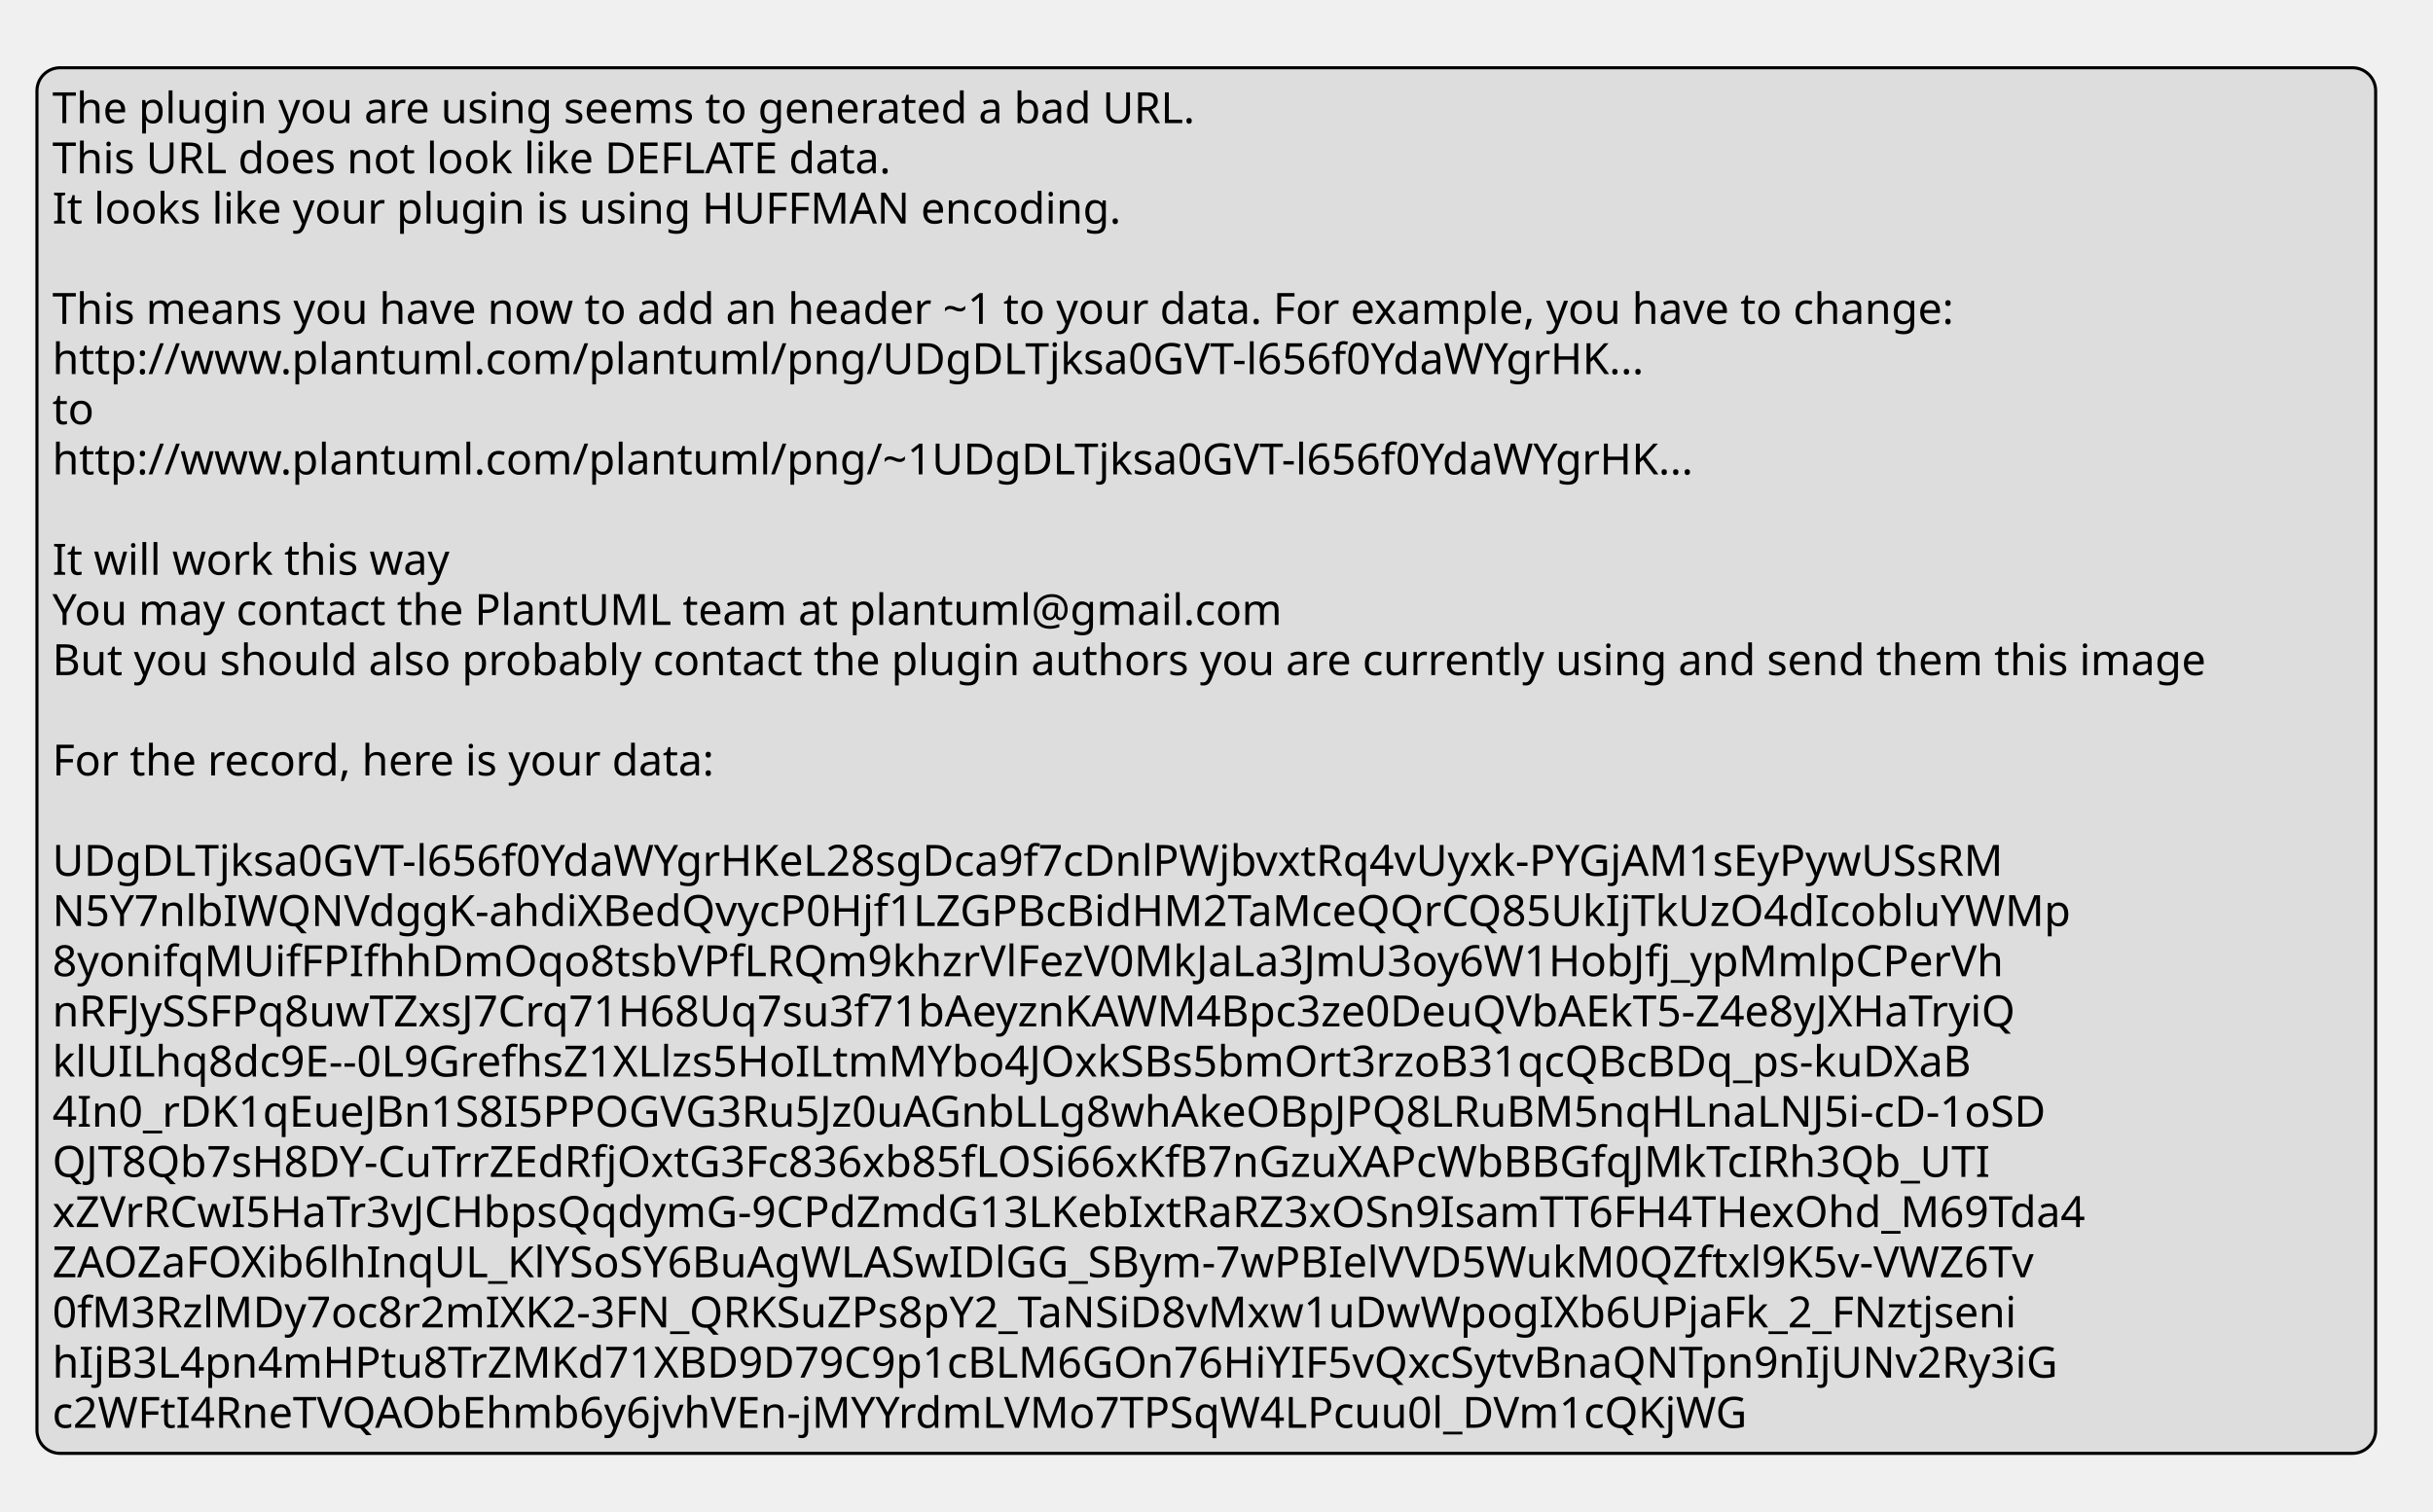
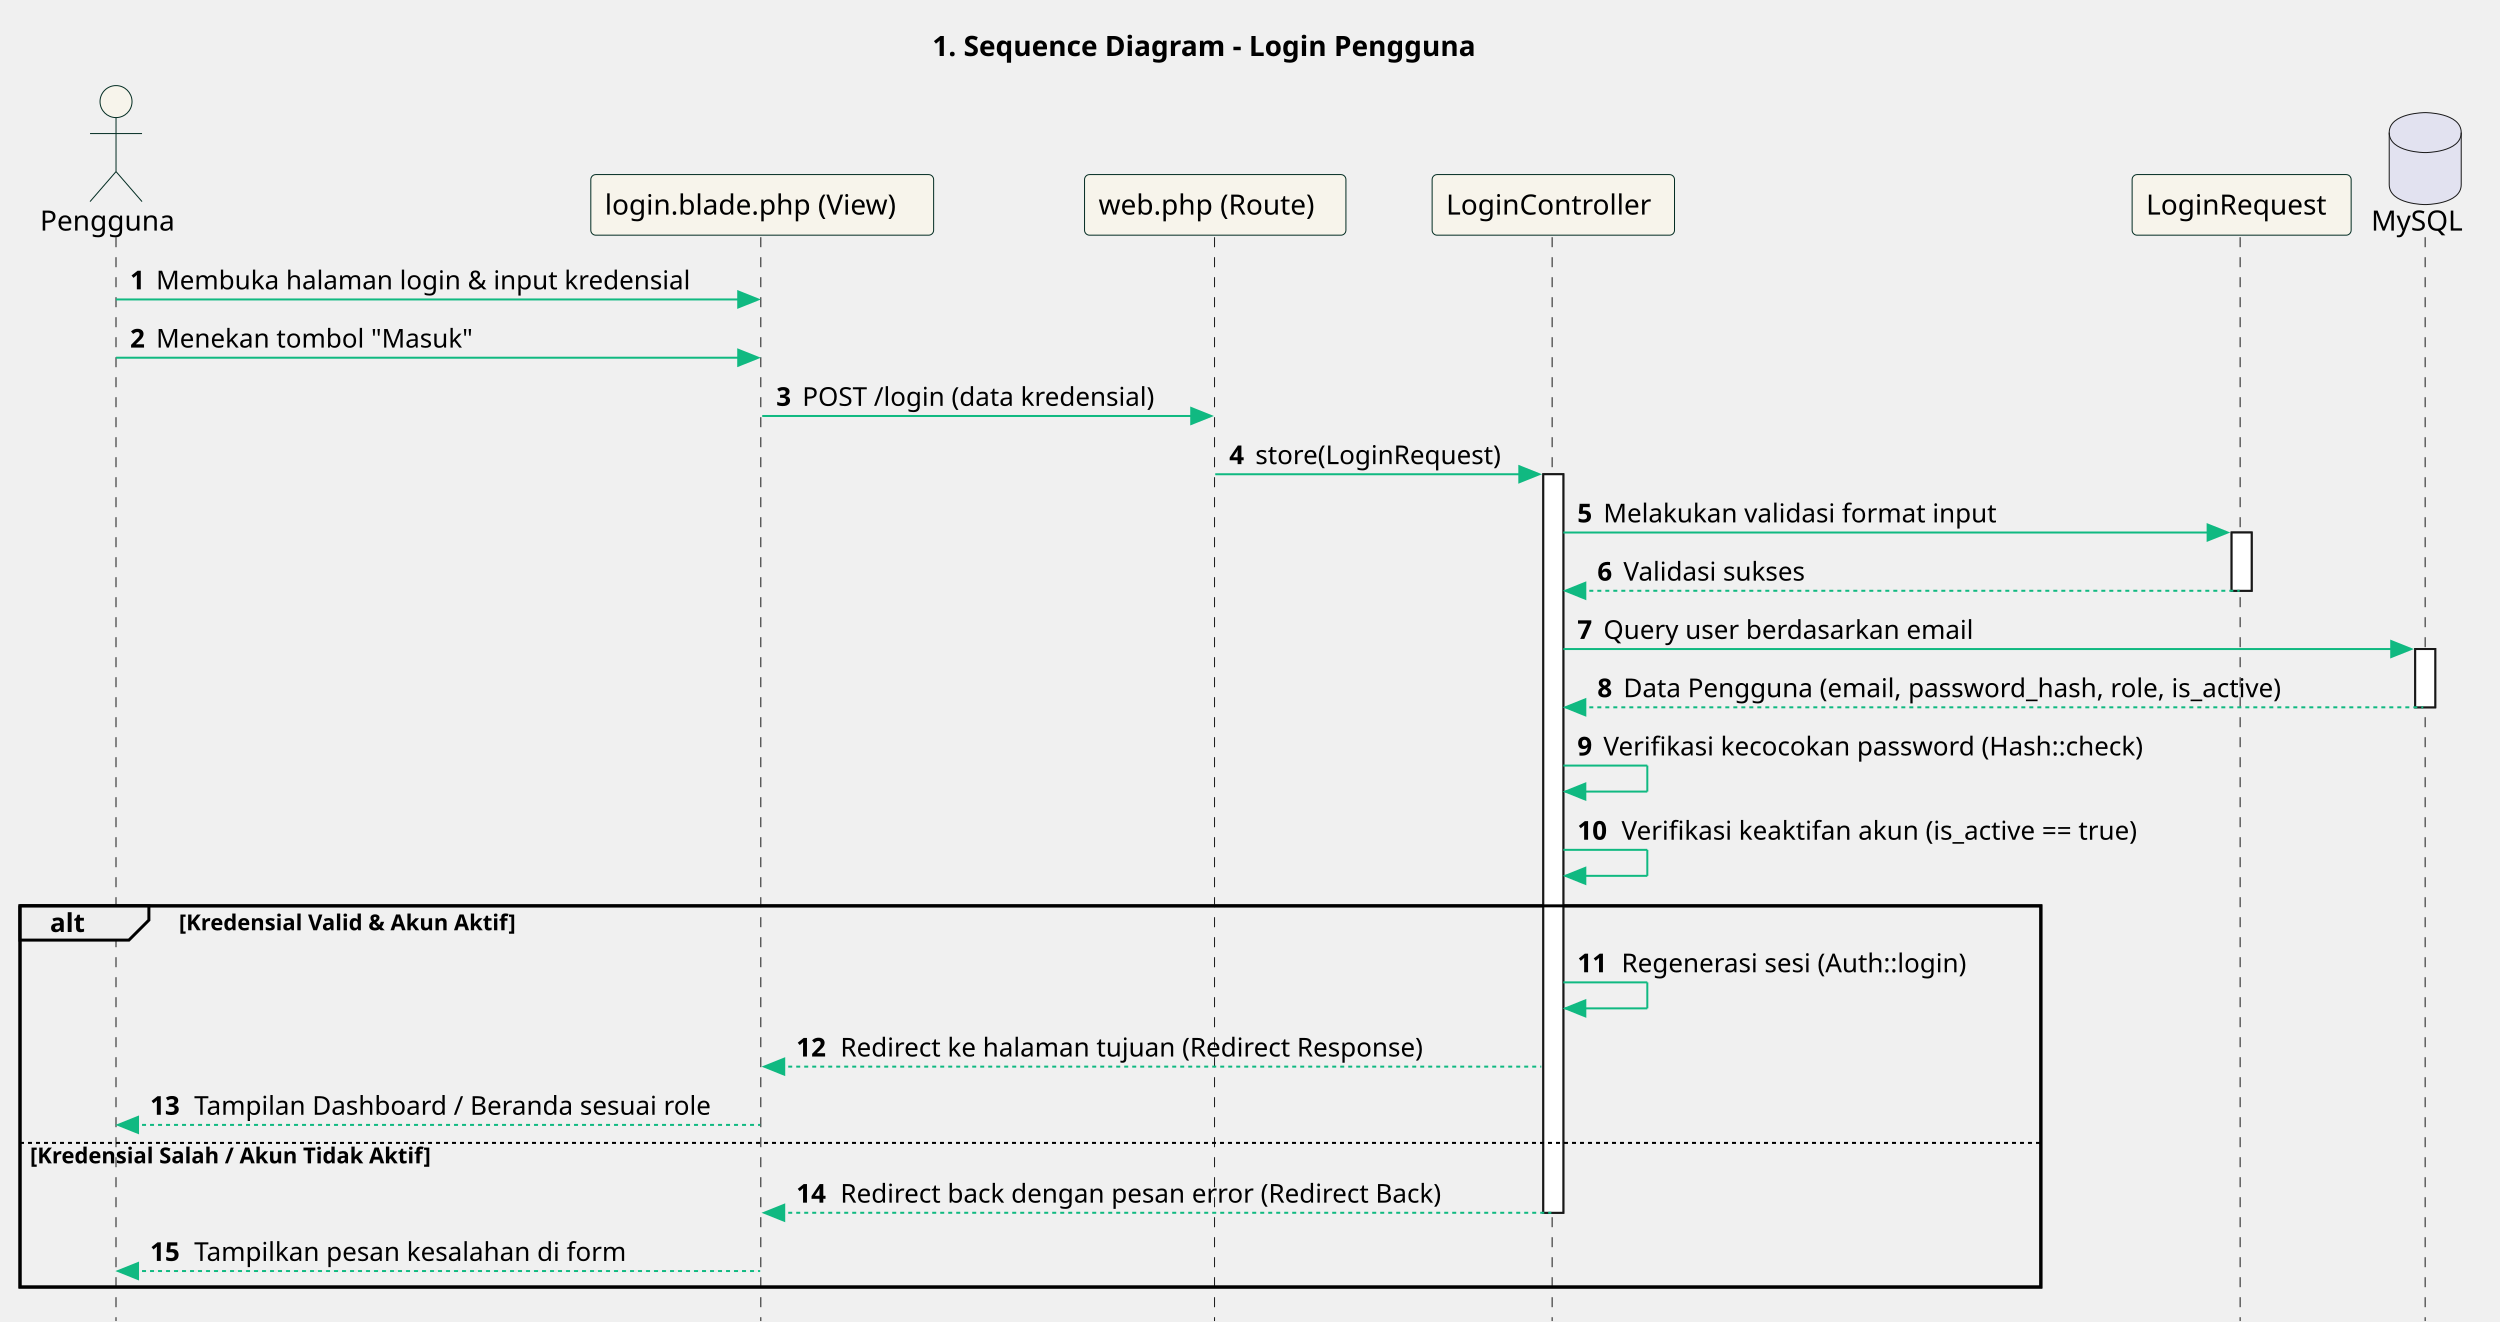
- <svg xmlns="http://www.w3.org/2000/svg" version="1.1" data-diagram-type="CLASS" style="width:790px;height:491px;background:#FFFFFF;" width="790px" height="491px" viewBox="0 0 790 491" zoomAndPan="magnify" preserveAspectRatio="none" contentStyleType="text/css">
+ <svg xmlns="http://www.w3.org/2000/svg" version="1.1" data-diagram-type="SEQUENCE" style="width:1250px;height:661px;background:#FFFFFF;" width="1250px" height="661px" viewBox="0 0 1250 661" zoomAndPan="magnify" preserveAspectRatio="none" contentStyleType="text/css">
  <defs />
  <g>
-     <g class="legend" data-source-line="1">
-       <rect x="12" y="22" width="759.376" height="450.016" fill="#DDDDDD" style="stroke:#000000;stroke-width:1;" rx="7.5" ry="7.5" />
-       <text x="17" y="39.995" fill="#000000" font-size="14" lengthAdjust="spacing" textLength="399.301" font-family="sans-serif">The plugin you are using seems to generated a bad URL.</text>
-       <text x="17" y="56.292" fill="#000000" font-size="14" lengthAdjust="spacing" textLength="295.887" font-family="sans-serif">This URL does not look like DEFLATE data.</text>
-       <text x="17" y="72.589" fill="#000000" font-size="14" lengthAdjust="spacing" textLength="367.664" font-family="sans-serif">It looks like your plugin is using HUFFMAN encoding.</text>
-       <text x="17" y="88.886" fill="#000000" font-size="14" lengthAdjust="spacing" textLength="4.45" font-family="sans-serif"> </text>
-       <text x="17" y="105.183" fill="#000000" font-size="14" lengthAdjust="spacing" textLength="671.706" font-family="sans-serif">This means you have now to add an header ~1 to your data. For example, you have to change:</text>
-       <text x="17" y="121.48" fill="#000000" font-size="14" lengthAdjust="spacing" textLength="549.486" font-family="sans-serif">http://www.plantuml.com/plantuml/png/UDgDLTjksa0GVT-l656f0YdaWYgrHK...</text>
-       <text x="17" y="137.776" fill="#000000" font-size="14" lengthAdjust="spacing" textLength="14.055" font-family="sans-serif">to</text>
-       <text x="17" y="154.073" fill="#000000" font-size="14" lengthAdjust="spacing" textLength="570.124" font-family="sans-serif">http://www.plantuml.com/plantuml/png/~1UDgDLTjksa0GVT-l656f0YdaWYgrHK...</text>
-       <text x="17" y="170.37" fill="#000000" font-size="14" lengthAdjust="spacing" textLength="4.45" font-family="sans-serif"> </text>
-       <text x="17" y="186.667" fill="#000000" font-size="14" lengthAdjust="spacing" textLength="138.277" font-family="sans-serif">It will work this way</text>
-       <text x="17" y="202.964" fill="#000000" font-size="14" lengthAdjust="spacing" textLength="428.148" font-family="sans-serif">You may contact the PlantUML team at plantuml@gmail.com</text>
-       <text x="17" y="219.261" fill="#000000" font-size="14" lengthAdjust="spacing" textLength="749.376" font-family="sans-serif">But you should also probably contact the plugin authors you are currently using and send them this image</text>
-       <text x="17" y="235.558" fill="#000000" font-size="14" lengthAdjust="spacing" textLength="4.45" font-family="sans-serif"> </text>
-       <text x="17" y="251.855" fill="#000000" font-size="14" lengthAdjust="spacing" textLength="232.545" font-family="sans-serif">For the record, here is your data:</text>
-       <text x="17" y="268.151" fill="#000000" font-size="14" lengthAdjust="spacing" textLength="4.45" font-family="sans-serif"> </text>
-       <text x="17" y="284.448" fill="#000000" font-size="14" lengthAdjust="spacing" textLength="682.548" font-family="sans-serif">UDgDLTjksa0GVT-l656f0YdaWYgrHKeL28sgDca9f7cDnlPWjbvxtRq4vUyxk-PYGjAM1sEyPywUSsRM</text>
-       <text x="17" y="300.745" fill="#000000" font-size="14" lengthAdjust="spacing" textLength="690.881" font-family="sans-serif">N5Y7nlbIWQNVdggK-ahdiXBedQvycP0Hjf1LZGPBcBidHM2TaMceQQrCQ85UkIjTkUzO4dIcobluYWMp</text>
-       <text x="17" y="317.042" fill="#000000" font-size="14" lengthAdjust="spacing" textLength="668.575" font-family="sans-serif">8yonifqMUifFPIfhhDmOqo8tsbVPfLRQm9khzrVlFezV0MkJaLa3JmU3oy6W1HobJfj_ypMmlpCPerVh</text>
-       <text x="17" y="333.339" fill="#000000" font-size="14" lengthAdjust="spacing" textLength="691.202" font-family="sans-serif">nRFJySSFPq8uwTZxsJ7Crq71H68Uq7su3f71bAeyznKAWM4Bpc3ze0DeuQVbAEkT5-Z4e8yJXHaTryiQ</text>
-       <text x="17" y="349.636" fill="#000000" font-size="14" lengthAdjust="spacing" textLength="664.638" font-family="sans-serif">klUILhq8dc9E--0L9GrefhsZ1XLlzs5HoILtmMYbo4JOxkSBs5bmOrt3rzoB31qcQBcBDq_ps-kuDXaB</text>
-       <text x="17" y="365.933" fill="#000000" font-size="14" lengthAdjust="spacing" textLength="686.513" font-family="sans-serif">4In0_rDK1qEueJBn1S8I5PPOGVG3Ru5Jz0uAGnbLLg8whAkeOBpJPQ8LRuBM5nqHLnaLNJ5i-cD-1oSD</text>
-       <text x="17" y="382.229" fill="#000000" font-size="14" lengthAdjust="spacing" textLength="674.256" font-family="sans-serif">QJT8Qb7sH8DY-CuTrrZEdRfjOxtG3Fc836xb85fLOSi66xKfB7nGzuXAPcWbBBGfqJMkTcIRh3Qb_UTI</text>
-       <text x="17" y="398.526" fill="#000000" font-size="14" lengthAdjust="spacing" textLength="709.311" font-family="sans-serif">xZVrRCwI5HaTr3vJCHbpsQqdymG-9CPdZmdG13LKebIxtRaRZ3xOSn9IsamTT6FH4THexOhd_M69Tda4</text>
-       <text x="17" y="414.823" fill="#000000" font-size="14" lengthAdjust="spacing" textLength="693.26" font-family="sans-serif">ZAOZaFOXib6lhInqUL_KlYSoSY6BuAgWLASwIDlGG_SBym-7wPBIelVVD5WukM0QZftxl9K5v-VWZ6Tv</text>
-       <text x="17" y="431.12" fill="#000000" font-size="14" lengthAdjust="spacing" textLength="681.892" font-family="sans-serif">0fM3RzlMDy7oc8r2mIXK2-3FN_QRKSuZPs8pY2_TaNSiD8vMxw1uDwWpogIXb6UPjaFk_2_FNztjseni</text>
-       <text x="17" y="447.417" fill="#000000" font-size="14" lengthAdjust="spacing" textLength="695.632" font-family="sans-serif">hIjB3L4pn4mHPtu8TrZMKd71XBD9D79C9p1cBLM6GOn76HiYIF5vQxcSytvBnaQNTpn9nIjUNv2Ry3iG</text>
-       <text x="17" y="463.714" fill="#000000" font-size="14" lengthAdjust="spacing" textLength="589.271" font-family="sans-serif">c2WFtI4RneTVQAObEhmb6y6jvhVEn-jMYYrdmLVMo7TPSqW4LPcuu0l_DVm1cQKjWG</text>
+     <g class="title" data-source-line="10">
+       <text x="466.141" y="27.995" fill="#000000" font-size="14" lengthAdjust="spacing" textLength="311.363" font-weight="700" font-family="'Plus Jakarta Sans'">1. Sequence Diagram - Login Pengguna</text>
+     </g>
+     <g>
+       <rect x="771.659" y="237.125" width="10" height="369.266" fill="#FFFFFF" style="stroke:#181818;stroke-width:1;" />
+     </g>
+     <g>
+       <rect x="1115.819" y="266.258" width="10" height="29.133" fill="#FFFFFF" style="stroke:#181818;stroke-width:1;" />
+     </g>
+     <g>
+       <rect x="1207.61" y="324.523" width="10" height="29.133" fill="#FFFFFF" style="stroke:#181818;stroke-width:1;" />
+     </g>
+     <rect x="10" y="452.922" width="1010.424" height="190.602" fill="none" style="stroke:#000000;stroke-width:1.5;" />
+     <g class="participant-lifeline" data-qualified-name="User" data-entity-uid="part1" id="part1-lifeline" data-source-line="12">
+       <g>
+         <rect x="54.014" y="118.594" width="8" height="541.93" fill="#000000" fill-opacity="0" />
+         <line x1="58" y1="118.594" x2="58" y2="660.523" style="stroke:#181818;stroke-width:0.5;stroke-dasharray:5,5;" />
+       </g>
+     </g>
+     <g class="participant-lifeline" data-qualified-name="Page" data-entity-uid="part2" id="part2-lifeline" data-source-line="13">
+       <g>
+         <rect x="377.11" y="118.594" width="8" height="541.93" fill="#000000" fill-opacity="0" />
+         <line x1="380.404" y1="118.594" x2="380.404" y2="660.523" style="stroke:#181818;stroke-width:0.5;stroke-dasharray:5,5;" />
+       </g>
+     </g>
+     <g class="participant-lifeline" data-qualified-name="Route" data-entity-uid="part3" id="part3-lifeline" data-source-line="14">
+       <g>
+         <rect x="603.614" y="118.594" width="8" height="541.93" fill="#000000" fill-opacity="0" />
+         <line x1="607.269" y1="118.594" x2="607.269" y2="660.523" style="stroke:#181818;stroke-width:0.5;stroke-dasharray:5,5;" />
+       </g>
+     </g>
+     <g class="participant-lifeline" data-qualified-name="Controller" data-entity-uid="part4" id="part4-lifeline" data-source-line="15">
+       <g>
+         <rect x="772.659" y="118.594" width="8" height="541.93" fill="#000000" fill-opacity="0" />
+         <line x1="776.065" y1="118.594" x2="776.065" y2="660.523" style="stroke:#181818;stroke-width:0.5;stroke-dasharray:5,5;" />
+       </g>
+     </g>
+     <g class="participant-lifeline" data-qualified-name="Request" data-entity-uid="part5" id="part5-lifeline" data-source-line="16">
+       <g>
+         <rect x="1116.819" y="118.594" width="8" height="541.93" fill="#000000" fill-opacity="0" />
+         <line x1="1120.063" y1="118.594" x2="1120.063" y2="660.523" style="stroke:#181818;stroke-width:0.5;stroke-dasharray:5,5;" />
+       </g>
+     </g>
+     <g class="participant-lifeline" data-qualified-name="DB" data-entity-uid="part6" id="part6-lifeline" data-source-line="17">
+       <g>
+         <rect x="1208.61" y="118.594" width="8" height="541.93" fill="#000000" fill-opacity="0" />
+         <line x1="1212.575" y1="118.594" x2="1212.575" y2="660.523" style="stroke:#181818;stroke-width:0.5;stroke-dasharray:5,5;" />
+       </g>
+     </g>
+     <g class="participant participant-head" data-qualified-name="User" data-entity-uid="part1" id="part1-head" data-source-line="12">
+       <text x="20" y="115.292" fill="#000000" font-size="14" lengthAdjust="spacing" textLength="70.027" font-family="'Plus Jakarta Sans'">Pengguna</text>
+       <ellipse cx="58.014" cy="50.797" rx="8" ry="8" fill="#F7F4EB" style="stroke:#022C22;stroke-width:0.5;" />
+       <path d="M58.014,58.797 L58.014,85.797 M45.014,66.797 L71.014,66.797 M58.014,85.797 L45.014,100.797 M58.014,85.797 L71.014,100.797" style="stroke:#022C22;stroke-width:0.5;" fill="none" />
+     </g>
+     <g class="participant participant-head" data-qualified-name="Page" data-entity-uid="part2" id="part2-head" data-source-line="13">
+       <rect x="295.404" y="87.297" width="171.411" height="30.297" fill="#F7F4EB" style="stroke:#022C22;stroke-width:0.5;" rx="2.5" ry="2.5" />
+       <text x="302.404" y="107.292" fill="#000000" font-size="14" lengthAdjust="spacing" textLength="157.411" font-family="'Plus Jakarta Sans'">login.blade.php (View)</text>
+     </g>
+     <g class="participant participant-head" data-qualified-name="Route" data-entity-uid="part3" id="part3-head" data-source-line="14">
+       <rect x="542.269" y="87.297" width="130.69" height="30.297" fill="#F7F4EB" style="stroke:#022C22;stroke-width:0.5;" rx="2.5" ry="2.5" />
+       <text x="549.269" y="107.292" fill="#000000" font-size="14" lengthAdjust="spacing" textLength="116.689" font-family="'Plus Jakarta Sans'">web.php (Route)</text>
+     </g>
+     <g class="participant participant-head" data-qualified-name="Controller" data-entity-uid="part4" id="part4-head" data-source-line="15">
+       <rect x="716.065" y="87.297" width="121.188" height="30.297" fill="#F7F4EB" style="stroke:#022C22;stroke-width:0.5;" rx="2.5" ry="2.5" />
+       <text x="723.065" y="107.292" fill="#000000" font-size="14" lengthAdjust="spacing" textLength="107.188" font-family="'Plus Jakarta Sans'">LoginController</text>
+     </g>
+     <g class="participant participant-head" data-qualified-name="Request" data-entity-uid="part5" id="part5-head" data-source-line="16">
+       <rect x="1066.063" y="87.297" width="109.512" height="30.297" fill="#F7F4EB" style="stroke:#022C22;stroke-width:0.5;" rx="2.5" ry="2.5" />
+       <text x="1073.063" y="107.292" fill="#000000" font-size="14" lengthAdjust="spacing" textLength="95.512" font-family="'Plus Jakarta Sans'">LoginRequest</text>
+     </g>
+     <g class="participant participant-head" data-qualified-name="DB" data-entity-uid="part6" id="part6-head" data-source-line="17">
+       <text x="1185.575" y="115.292" fill="#000000" font-size="14" lengthAdjust="spacing" textLength="48.07" font-family="'Plus Jakarta Sans'">MySQL</text>
+       <path d="M1194.61,66.297 C1194.61,56.297 1212.61,56.297 1212.61,56.297 C1212.61,56.297 1230.61,56.297 1230.61,66.297 L1230.61,92.297 C1230.61,102.297 1212.61,102.297 1212.61,102.297 C1212.61,102.297 1194.61,102.297 1194.61,92.297 L1194.61,66.297" style="stroke:#181818;stroke-width:0.5;" fill="#E2E2F0" />
+       <path d="M1194.61,66.297 C1194.61,76.297 1212.61,76.297 1212.61,76.297 C1212.61,76.297 1230.61,76.297 1230.61,66.297" style="stroke:#181818;stroke-width:0.5;" fill="none" />
+     </g>
+     <g>
+       <rect x="771.659" y="237.125" width="10" height="369.266" fill="#FFFFFF" style="stroke:#181818;stroke-width:1;" />
+     </g>
+     <g>
+       <rect x="1115.819" y="266.258" width="10" height="29.133" fill="#FFFFFF" style="stroke:#181818;stroke-width:1;" />
+     </g>
+     <g>
+       <rect x="1207.61" y="324.523" width="10" height="29.133" fill="#FFFFFF" style="stroke:#181818;stroke-width:1;" />
+     </g>
+     <g class="message" data-entity-1="part1" data-entity-2="part2" id="msg1" data-source-line="19">
+       <polygon points="369.11,145.727,379.11,149.727,369.11,153.727" fill="#10B981" style="stroke:#10B981;stroke-width:1;stroke-linejoin:miter;stroke-miterlimit:10;" />
+       <line x1="58.014" y1="149.727" x2="375.11" y2="149.727" style="stroke:#10B981;stroke-width:1;" />
+       <text x="65.014" y="144.661" fill="#000000" font-size="13" lengthAdjust="spacing" textLength="9.045" font-weight="700" font-family="'Plus Jakarta Sans'">1</text>
+       <text x="78.059" y="144.661" fill="#000000" font-size="13" lengthAdjust="spacing" textLength="283.747" font-family="'Plus Jakarta Sans'">Membuka halaman login &amp; input kredensial</text>
+     </g>
+     <g class="message" data-entity-1="part1" data-entity-2="part2" id="msg2" data-source-line="20">
+       <polygon points="369.11,174.859,379.11,178.859,369.11,182.859" fill="#10B981" style="stroke:#10B981;stroke-width:1;stroke-linejoin:miter;stroke-miterlimit:10;" />
+       <line x1="58.014" y1="178.859" x2="375.11" y2="178.859" style="stroke:#10B981;stroke-width:1;" />
+       <text x="65.014" y="173.793" fill="#000000" font-size="13" lengthAdjust="spacing" textLength="9.045" font-weight="700" font-family="'Plus Jakarta Sans'">2</text>
+       <text x="78.059" y="173.793" fill="#000000" font-size="13" lengthAdjust="spacing" textLength="166.664" font-family="'Plus Jakarta Sans'">Menekan tombol "Masuk"</text>
+     </g>
+     <g class="message" data-entity-1="part2" data-entity-2="part3" id="msg3" data-source-line="21">
+       <polygon points="595.614,203.992,605.614,207.992,595.614,211.992" fill="#10B981" style="stroke:#10B981;stroke-width:1;stroke-linejoin:miter;stroke-miterlimit:10;" />
+       <line x1="381.11" y1="207.992" x2="601.614" y2="207.992" style="stroke:#10B981;stroke-width:1;" />
+       <text x="388.11" y="202.926" fill="#000000" font-size="13" lengthAdjust="spacing" textLength="9.045" font-weight="700" font-family="'Plus Jakarta Sans'">3</text>
+       <text x="401.155" y="202.926" fill="#000000" font-size="13" lengthAdjust="spacing" textLength="189.458" font-family="'Plus Jakarta Sans'">POST /login (data kredensial)</text>
+     </g>
+     <g class="message" data-entity-1="part3" data-entity-2="part4" id="msg4" data-source-line="22">
+       <polygon points="759.659,233.125,769.659,237.125,759.659,241.125" fill="#10B981" style="stroke:#10B981;stroke-width:1;stroke-linejoin:miter;stroke-miterlimit:10;" />
+       <line x1="607.614" y1="237.125" x2="765.659" y2="237.125" style="stroke:#10B981;stroke-width:1;" />
+       <text x="614.614" y="232.059" fill="#000000" font-size="13" lengthAdjust="spacing" textLength="9.045" font-weight="700" font-family="'Plus Jakarta Sans'">4</text>
+       <text x="627.659" y="232.059" fill="#000000" font-size="13" lengthAdjust="spacing" textLength="132" font-family="'Plus Jakarta Sans'">store(LoginRequest)</text>
+     </g>
+     <g class="message" data-entity-1="part4" data-entity-2="part5" id="msg5" data-source-line="25">
+       <polygon points="1103.819,262.258,1113.819,266.258,1103.819,270.258" fill="#10B981" style="stroke:#10B981;stroke-width:1;stroke-linejoin:miter;stroke-miterlimit:10;" />
+       <line x1="781.659" y1="266.258" x2="1109.819" y2="266.258" style="stroke:#10B981;stroke-width:1;" />
+       <text x="788.659" y="261.192" fill="#000000" font-size="13" lengthAdjust="spacing" textLength="9.045" font-weight="700" font-family="'Plus Jakarta Sans'">5</text>
+       <text x="801.704" y="261.192" fill="#000000" font-size="13" lengthAdjust="spacing" textLength="209.219" font-family="'Plus Jakarta Sans'">Melakukan validasi format input</text>
+     </g>
+     <g class="message" data-entity-1="part5" data-entity-2="part4" id="msg6" data-source-line="27">
+       <polygon points="792.659,291.391,782.659,295.391,792.659,299.391" fill="#10B981" style="stroke:#10B981;stroke-width:1;stroke-linejoin:miter;stroke-miterlimit:10;" />
+       <line x1="786.659" y1="295.391" x2="1119.819" y2="295.391" style="stroke:#10B981;stroke-width:1;stroke-dasharray:2,2;" />
+       <text x="798.659" y="290.325" fill="#000000" font-size="13" lengthAdjust="spacing" textLength="9.045" font-weight="700" font-family="'Plus Jakarta Sans'">6</text>
+       <text x="811.704" y="290.325" fill="#000000" font-size="13" lengthAdjust="spacing" textLength="98.903" font-family="'Plus Jakarta Sans'">Validasi sukses</text>
+     </g>
+     <g class="message" data-entity-1="part4" data-entity-2="part6" id="msg7" data-source-line="30">
+       <polygon points="1195.61,320.523,1205.61,324.523,1195.61,328.523" fill="#10B981" style="stroke:#10B981;stroke-width:1;stroke-linejoin:miter;stroke-miterlimit:10;" />
+       <line x1="781.659" y1="324.523" x2="1201.61" y2="324.523" style="stroke:#10B981;stroke-width:1;" />
+       <text x="788.659" y="319.457" fill="#000000" font-size="13" lengthAdjust="spacing" textLength="9.045" font-weight="700" font-family="'Plus Jakarta Sans'">7</text>
+       <text x="801.704" y="319.457" fill="#000000" font-size="13" lengthAdjust="spacing" textLength="197.742" font-family="'Plus Jakarta Sans'">Query user berdasarkan email</text>
+     </g>
+     <g class="message" data-entity-1="part6" data-entity-2="part4" id="msg8" data-source-line="32">
+       <polygon points="792.659,349.656,782.659,353.656,792.659,357.656" fill="#10B981" style="stroke:#10B981;stroke-width:1;stroke-linejoin:miter;stroke-miterlimit:10;" />
+       <line x1="786.659" y1="353.656" x2="1211.61" y2="353.656" style="stroke:#10B981;stroke-width:1;stroke-dasharray:2,2;" />
+       <text x="798.659" y="348.59" fill="#000000" font-size="13" lengthAdjust="spacing" textLength="9.045" font-weight="700" font-family="'Plus Jakarta Sans'">8</text>
+       <text x="811.704" y="348.59" fill="#000000" font-size="13" lengthAdjust="spacing" textLength="356.091" font-family="'Plus Jakarta Sans'">Data Pengguna (email, password_hash, role, is_active)</text>
+     </g>
+     <g class="message" data-entity-1="part4" data-entity-2="part4" id="msg9" data-source-line="35">
+       <line x1="781.659" y1="382.789" x2="823.659" y2="382.789" style="stroke:#10B981;stroke-width:1;" />
+       <line x1="823.659" y1="382.789" x2="823.659" y2="395.789" style="stroke:#10B981;stroke-width:1;" />
+       <line x1="782.659" y1="395.789" x2="823.659" y2="395.789" style="stroke:#10B981;stroke-width:1;" />
+       <polygon points="792.659,391.789,782.659,395.789,792.659,399.789" fill="#10B981" style="stroke:#10B981;stroke-width:1;stroke-linejoin:miter;stroke-miterlimit:10;" />
+       <text x="788.659" y="377.723" fill="#000000" font-size="13" lengthAdjust="spacing" textLength="9.045" font-weight="700" font-family="'Plus Jakarta Sans'">9</text>
+       <text x="801.704" y="377.723" fill="#000000" font-size="13" lengthAdjust="spacing" textLength="293.44" font-family="'Plus Jakarta Sans'">Verifikasi kecocokan password (Hash::check)</text>
+     </g>
+     <g class="message" data-entity-1="part4" data-entity-2="part4" id="msg10" data-source-line="36">
+       <line x1="781.659" y1="424.922" x2="823.659" y2="424.922" style="stroke:#10B981;stroke-width:1;" />
+       <line x1="823.659" y1="424.922" x2="823.659" y2="437.922" style="stroke:#10B981;stroke-width:1;" />
+       <line x1="782.659" y1="437.922" x2="823.659" y2="437.922" style="stroke:#10B981;stroke-width:1;" />
+       <polygon points="792.659,433.922,782.659,437.922,792.659,441.922" fill="#10B981" style="stroke:#10B981;stroke-width:1;stroke-linejoin:miter;stroke-miterlimit:10;" />
+       <text x="788.659" y="419.856" fill="#000000" font-size="13" lengthAdjust="spacing" textLength="18.091" font-weight="700" font-family="'Plus Jakarta Sans'">10</text>
+       <text x="810.75" y="419.856" fill="#000000" font-size="13" lengthAdjust="spacing" textLength="288.069" font-family="'Plus Jakarta Sans'">Verifikasi keaktifan akun (is_active == true)</text>
+     </g>
+     <path d="M10,452.922 L74.443,452.922 L74.443,460.055 L64.443,470.055 L10,470.055 L10,452.922" style="stroke:#000000;stroke-width:1.5;" fill="#EEEEEE" />
+     <rect x="10" y="452.922" width="1010.424" height="190.602" fill="none" style="stroke:#000000;stroke-width:1.5;" />
+     <text x="25" y="465.989" fill="#000000" font-size="13" lengthAdjust="spacing" textLength="19.443" font-weight="700" font-family="'Plus Jakarta Sans'">alt</text>
+     <text x="89.443" y="465.132" fill="#000000" font-size="11" lengthAdjust="spacing" textLength="193.537" font-weight="700" font-family="'Plus Jakarta Sans'">[Kredensial Valid &amp; Akun Aktif]</text>
+     <g class="message" data-entity-1="part4" data-entity-2="part4" id="msg11" data-source-line="39">
+       <line x1="781.659" y1="491.188" x2="823.659" y2="491.188" style="stroke:#10B981;stroke-width:1;" />
+       <line x1="823.659" y1="491.188" x2="823.659" y2="504.188" style="stroke:#10B981;stroke-width:1;" />
+       <line x1="782.659" y1="504.188" x2="823.659" y2="504.188" style="stroke:#10B981;stroke-width:1;" />
+       <polygon points="792.659,500.188,782.659,504.188,792.659,508.188" fill="#10B981" style="stroke:#10B981;stroke-width:1;stroke-linejoin:miter;stroke-miterlimit:10;" />
+       <text x="788.659" y="486.122" fill="#000000" font-size="13" lengthAdjust="spacing" textLength="18.091" font-weight="700" font-family="'Plus Jakarta Sans'">11</text>
+       <text x="810.75" y="486.122" fill="#000000" font-size="13" lengthAdjust="spacing" textLength="187.675" font-family="'Plus Jakarta Sans'">Regenerasi sesi (Auth::login)</text>
+     </g>
+     <g class="message" data-entity-1="part4" data-entity-2="part2" id="msg12" data-source-line="40">
+       <polygon points="392.11,529.32,382.11,533.32,392.11,537.32" fill="#10B981" style="stroke:#10B981;stroke-width:1;stroke-linejoin:miter;stroke-miterlimit:10;" />
+       <line x1="386.11" y1="533.32" x2="770.659" y2="533.32" style="stroke:#10B981;stroke-width:1;stroke-dasharray:2,2;" />
+       <text x="398.11" y="528.254" fill="#000000" font-size="13" lengthAdjust="spacing" textLength="18.091" font-weight="700" font-family="'Plus Jakarta Sans'">12</text>
+       <text x="420.201" y="528.254" fill="#000000" font-size="13" lengthAdjust="spacing" textLength="316.361" font-family="'Plus Jakarta Sans'">Redirect ke halaman tujuan (Redirect Response)</text>
+     </g>
+     <g class="message" data-entity-1="part2" data-entity-2="part1" id="msg13" data-source-line="41">
+       <polygon points="69.014,558.453,59.014,562.453,69.014,566.453" fill="#10B981" style="stroke:#10B981;stroke-width:1;stroke-linejoin:miter;stroke-miterlimit:10;" />
+       <line x1="63.014" y1="562.453" x2="380.11" y2="562.453" style="stroke:#10B981;stroke-width:1;stroke-dasharray:2,2;" />
+       <text x="75.014" y="557.387" fill="#000000" font-size="13" lengthAdjust="spacing" textLength="18.091" font-weight="700" font-family="'Plus Jakarta Sans'">13</text>
+       <text x="97.105" y="557.387" fill="#000000" font-size="13" lengthAdjust="spacing" textLength="277.005" font-family="'Plus Jakarta Sans'">Tampilan Dashboard / Beranda sesuai role</text>
+     </g>
+     <line x1="10" y1="571.453" x2="1020.424" y2="571.453" style="stroke:#000000;stroke-width:1;stroke-dasharray:2,2;" />
+     <text x="15" y="581.664" fill="#000000" font-size="11" lengthAdjust="spacing" textLength="228.696" font-weight="700" font-family="'Plus Jakarta Sans'">[Kredensial Salah / Akun Tidak Aktif]</text>
+     <g class="message" data-entity-1="part4" data-entity-2="part2" id="msg14" data-source-line="43">
+       <polygon points="392.11,602.391,382.11,606.391,392.11,610.391" fill="#10B981" style="stroke:#10B981;stroke-width:1;stroke-linejoin:miter;stroke-miterlimit:10;" />
+       <line x1="386.11" y1="606.391" x2="775.659" y2="606.391" style="stroke:#10B981;stroke-width:1;stroke-dasharray:2,2;" />
+       <text x="398.11" y="601.325" fill="#000000" font-size="13" lengthAdjust="spacing" textLength="18.091" font-weight="700" font-family="'Plus Jakarta Sans'">14</text>
+       <text x="420.201" y="601.325" fill="#000000" font-size="13" lengthAdjust="spacing" textLength="326.517" font-family="'Plus Jakarta Sans'">Redirect back dengan pesan error (Redirect Back)</text>
+     </g>
+     <g class="message" data-entity-1="part2" data-entity-2="part1" id="msg15" data-source-line="45">
+       <polygon points="69.014,631.523,59.014,635.523,69.014,639.523" fill="#10B981" style="stroke:#10B981;stroke-width:1;stroke-linejoin:miter;stroke-miterlimit:10;" />
+       <line x1="63.014" y1="635.523" x2="380.11" y2="635.523" style="stroke:#10B981;stroke-width:1;stroke-dasharray:2,2;" />
+       <text x="75.014" y="630.457" fill="#000000" font-size="13" lengthAdjust="spacing" textLength="18.091" font-weight="700" font-family="'Plus Jakarta Sans'">15</text>
+       <text x="97.105" y="630.457" fill="#000000" font-size="13" lengthAdjust="spacing" textLength="232.229" font-family="'Plus Jakarta Sans'">Tampilkan pesan kesalahan di form</text>
    </g>
  </g>
</svg>
